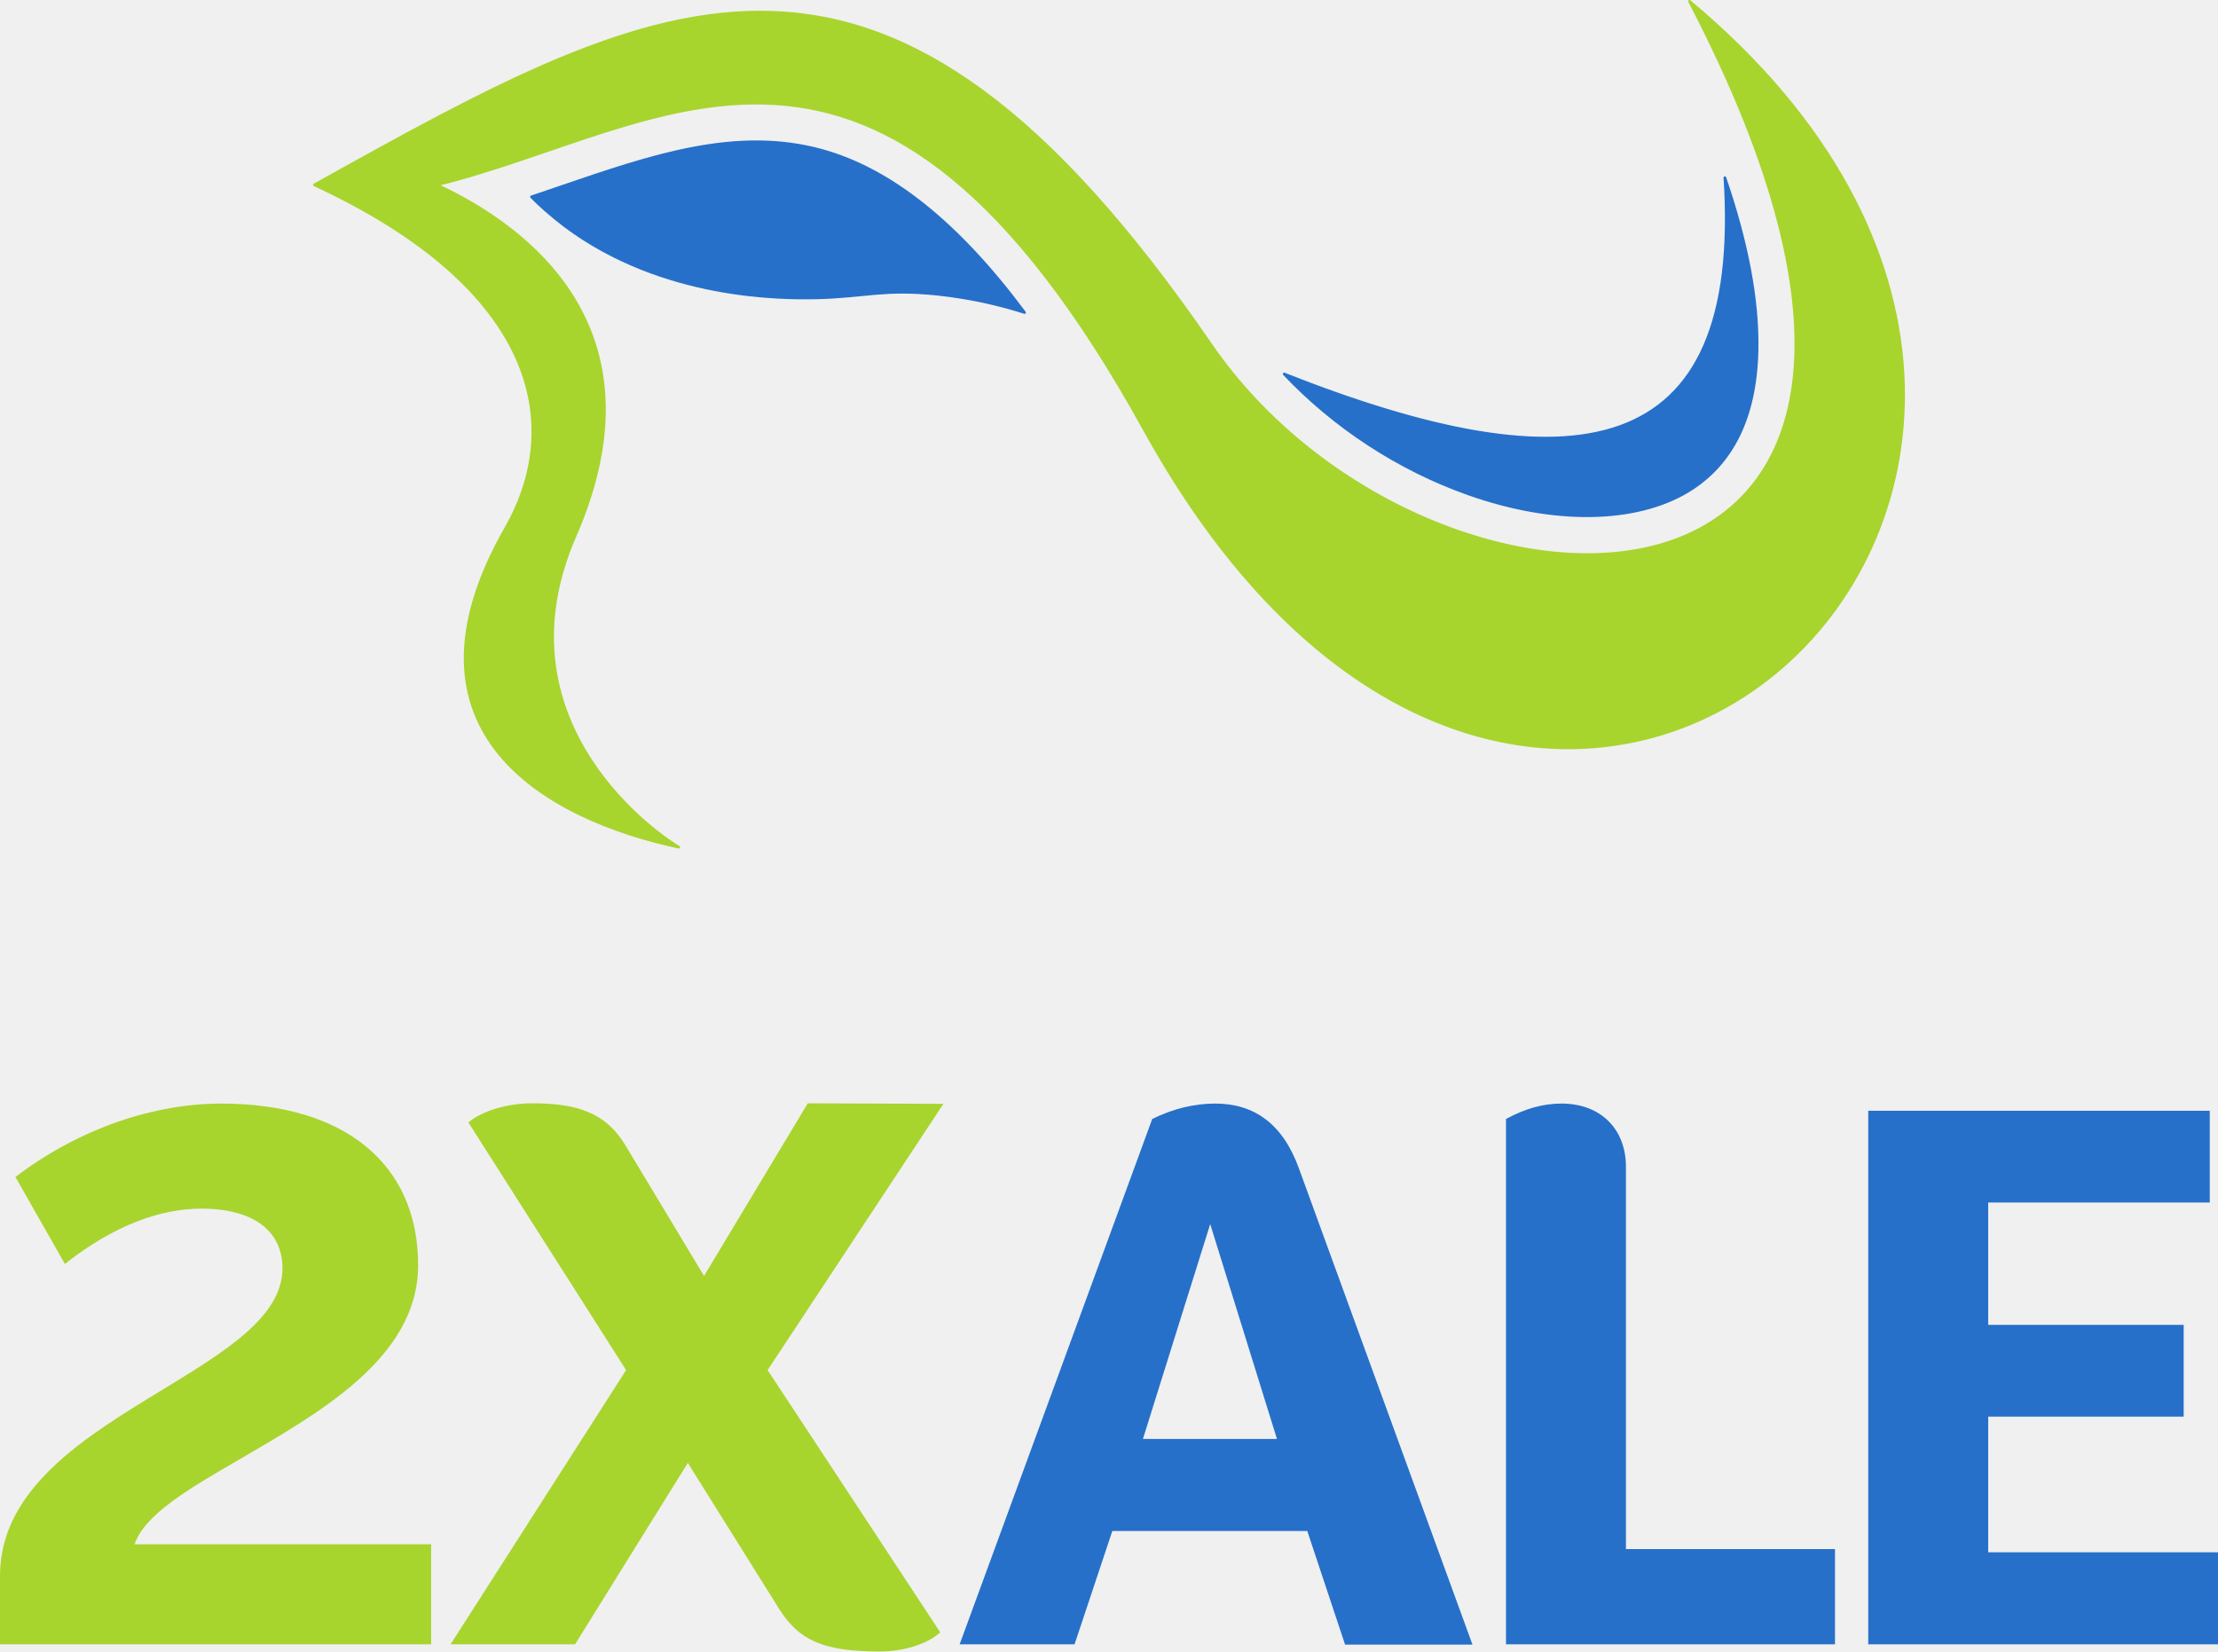
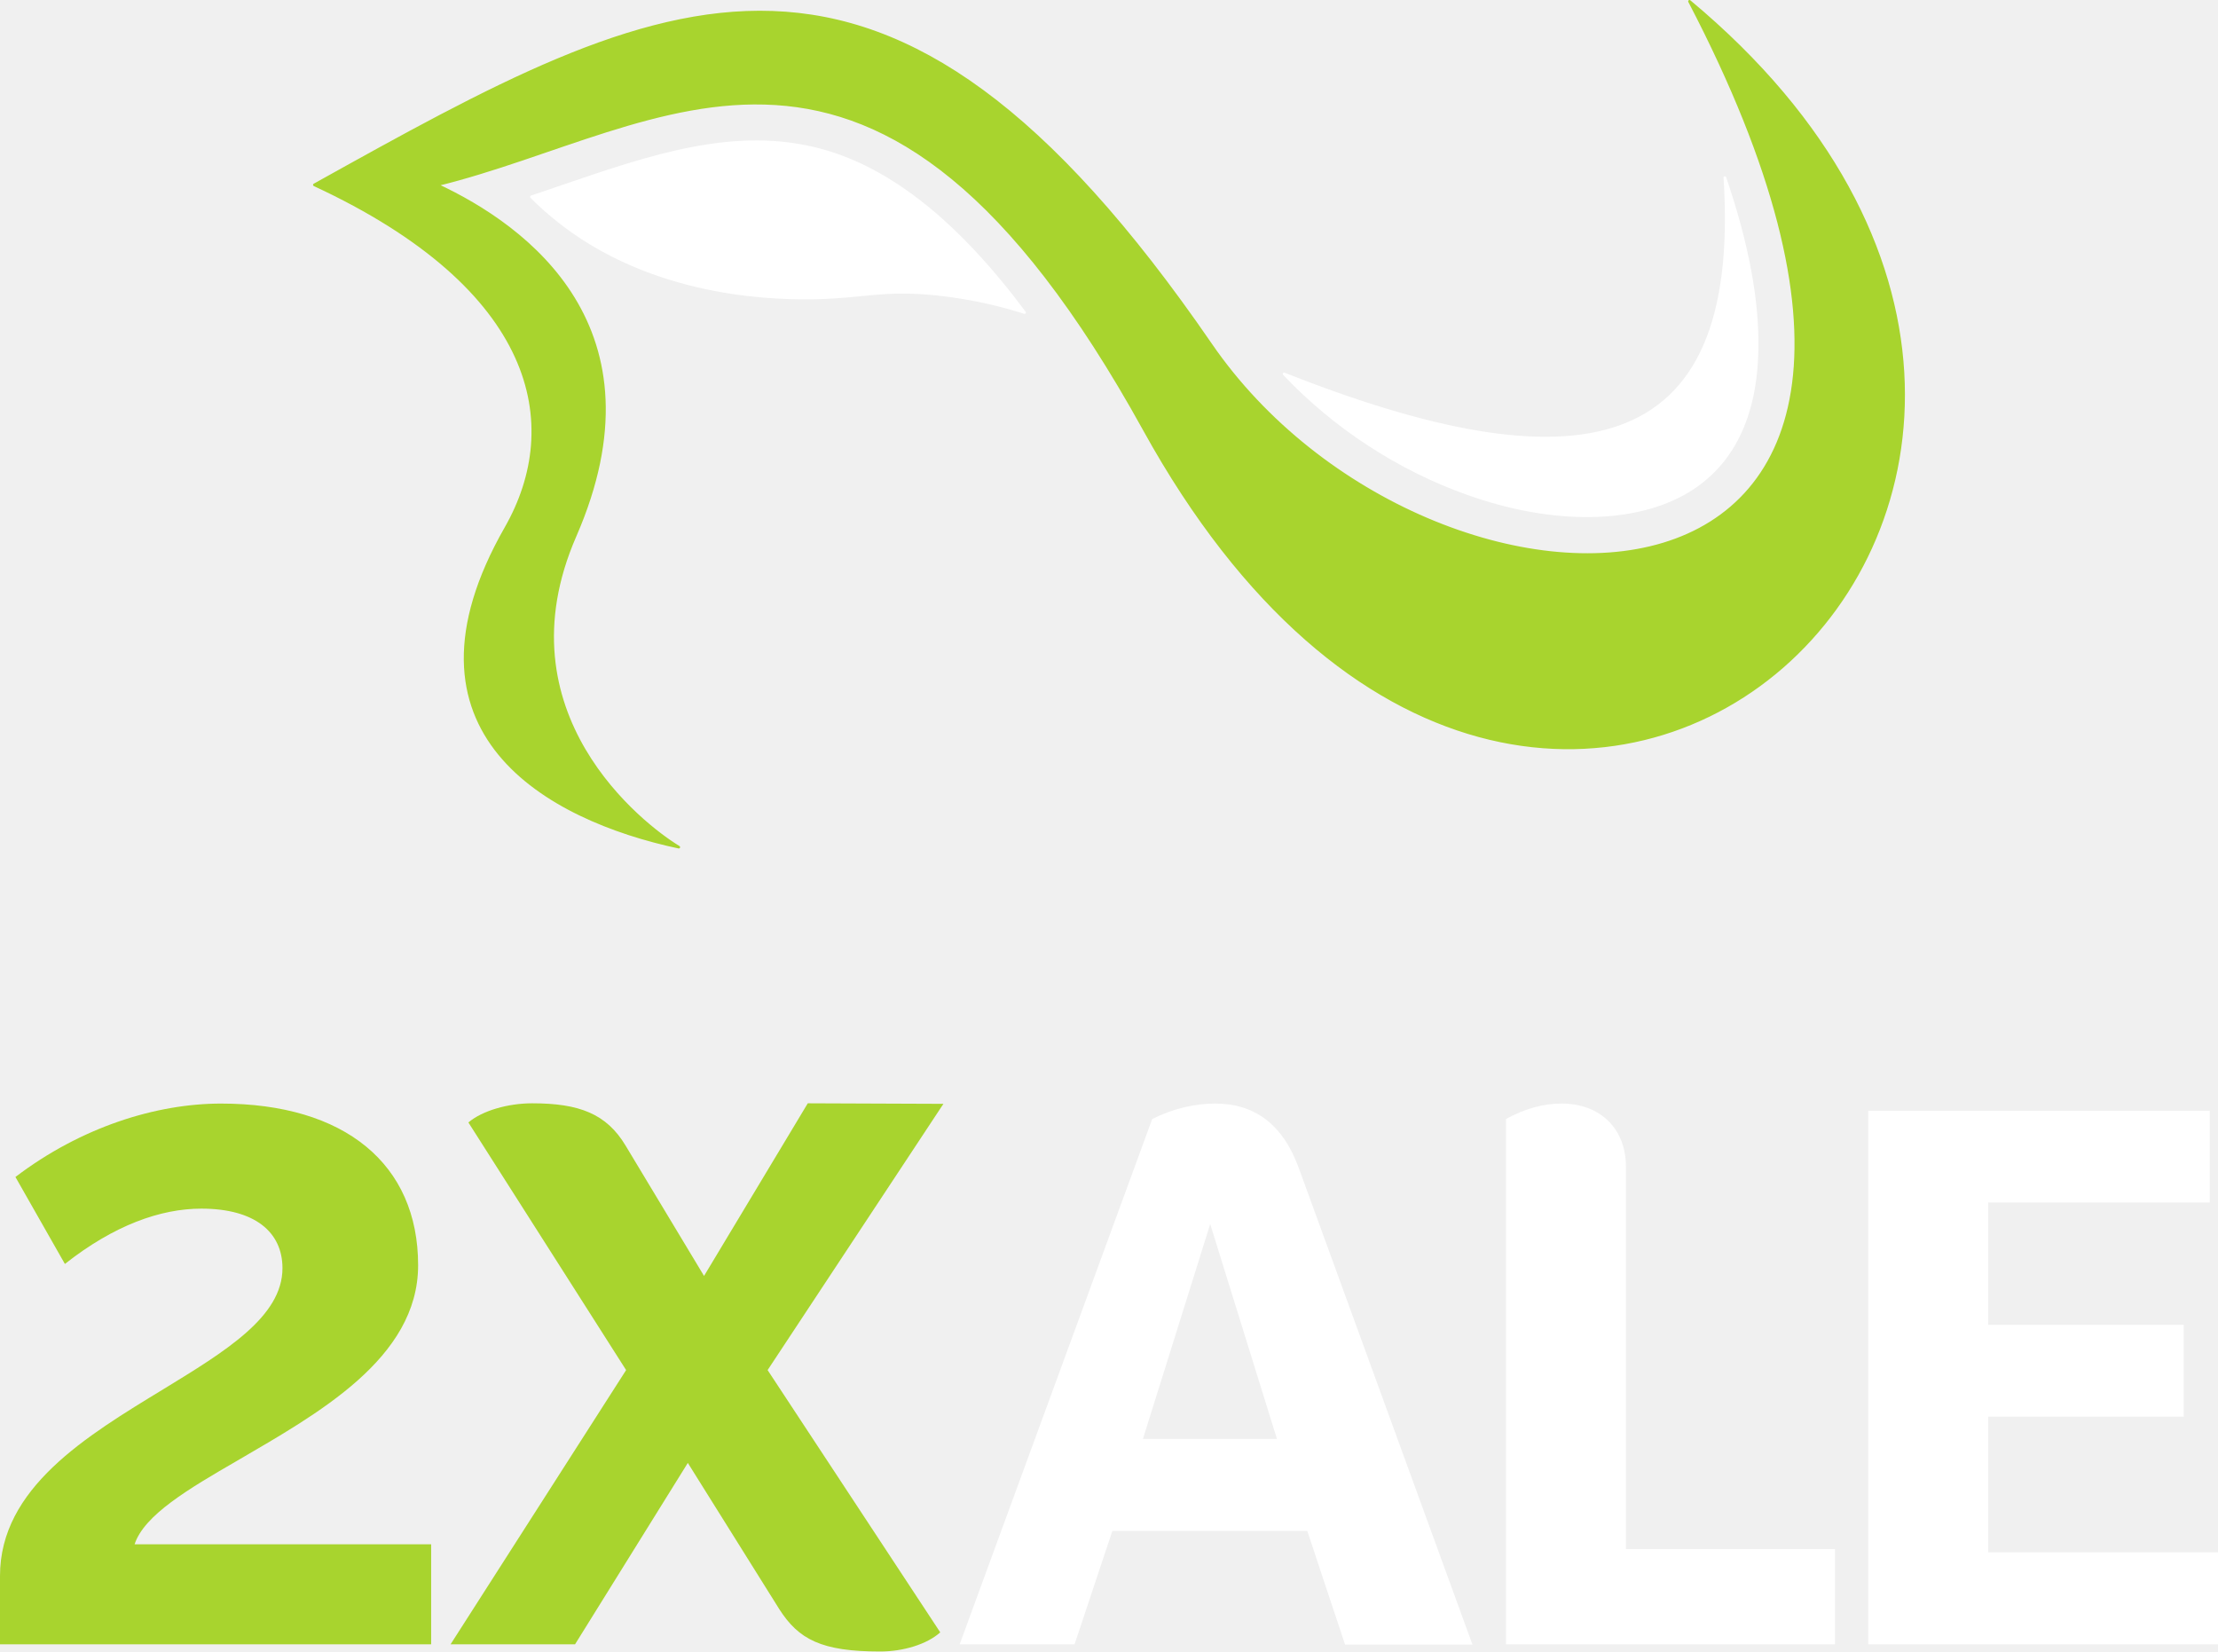
- <svg xmlns="http://www.w3.org/2000/svg" version="1.1" x="0px" y="0px" width="833.9px" height="621px" viewBox="0 0 833.9 621" style="enable-background:new 0 0 833.9 621;" xml:space="preserve">
-   <style type="text/css">
+ <svg xmlns="http://www.w3.org/2000/svg" version="1.1" x="0px" y="0px" width="833.9px" height="621px" viewBox="0 0 833.9 621" style="enable-background:new 0 0 833.9 621;" xml:space="preserve" id="svg2">
+   <style type="text/css" id="style4">
	.st0{fill:#A8D42E;}
	.st1{fill:#2670CA;}
	.st2{fill:#A8D42E;stroke:#A8D42E;stroke-linecap:round;stroke-linejoin:round;stroke-miterlimit:10;}
	.st3{fill:#2670CA;stroke:#2670CA;stroke-linecap:round;stroke-linejoin:round;stroke-miterlimit:10;}
</style>
-   <defs>
- </defs>
-   <g>
-     <g>
-       <g>
-         <path class="st0" d="M216.2,618.2h-46.8l66-103.1l-59.3-93.1c5.3-4.5,15-7.2,24-7.2c17.6,0,27.9,3.9,35.1,15.9l29.5,49l39-64.9     l51,0.2l-66.1,100.1l64.9,98.6c-5,4.5-13.9,7.2-22.6,7.2c-22,0-30.6-4.5-37.9-15.9L258.6,550L216.2,618.2z" />
-         <path class="st1" d="M491.5,575.6h-73.3L404,618.2h-43.2l72.4-197.5c7.8-3.9,15.9-5.8,23.7-5.8c14.5,0,25.4,7.5,31.5,24.5     l65.2,178.9h-47.9L491.5,575.6z M480.1,541L455,460.2L429.7,541H480.1z" />
-         <path class="st1" d="M689.9,582.3v35.9H566.2V420.7c7.2-3.9,13.9-5.8,20.9-5.8c14.8,0,24.2,9.7,24.2,23.7v143.8H689.9z" />
-         <path class="st1" d="M833.9,583.7v34.5H702.4V417.6h128.4v34.5h-83.3v46h73.5v34.5h-73.5v51H833.9z" />
-       </g>
-       <g>
-         <path class="st0" d="M162.1,580.5v37.7H0v-25.7c0-33.1,32.5-52.6,61.4-70.2c23.4-14.3,44.8-27.3,44.8-45.5     c0-13.6-10.4-22.4-30.5-22.4c-15.3,0-32.8,6.2-51.3,20.8L5.8,442.5c24.7-18.8,53-27.6,77.3-27.6c46.5,0,74.1,22.7,74.1,60.8     c0,35.1-38,55.9-67.9,73.4c-18.5,10.7-35.1,20.5-38.7,31.5H162.1z" />
-       </g>
-     </g>
-     <g>
-       <path class="st2" d="M118.2,69.5c133-74,214-119,337,60c81.8,119.1,312,124,180-129c216,180-54.6,433.5-205,161    c-101-183-180-113-266-92c33.8,15.7,86,54,52,132c-29.1,66.7,25.4,108.8,39,117c-49.2-10.5-109-43-65-120    C212.4,159.6,202.2,108.5,118.2,69.5z" />
-       <path class="st3" d="M309.2,56.6c-32.3-9-64.3,2-98.2,13.6c-3.7,1.3-7.4,2.5-11.2,3.8c2.7,2.8,7,6.7,12.5,10.9    c36.9,27.7,82.3,27.3,94.4,27.1c18.5-0.4,25.3-3.5,45.7-1.4c14,1.5,25.3,4.5,32.8,6.9C360.1,83.8,335,63.8,309.2,56.6z" />
-       <path class="st3" d="M552.1,185.7c31.9,11.3,62.7,10.9,82.5-1c16.7-10.1,25.5-27.9,26-53.1c0.4-18.6-3.7-40.3-12.1-64.8    c7,108.3-57.1,116.7-165.7,73.8C501.7,160.6,526,176.5,552.1,185.7z" />
-     </g>
+   <defs id="defs6" />
+   <path style="fill:#a8d42e" id="path14" d="m 216.2,618.2 -46.8,0 66,-103.1 -59.3,-93.1 c 5.3,-4.5 15,-7.2 24,-7.2 17.6,0 27.9,3.9 35.1,15.9 l 29.5,49 39,-64.9 51,0.2 -66.1,100.1 64.9,98.6 c -5,4.5 -13.9,7.2 -22.6,7.2 -22,0 -30.6,-4.5 -37.9,-15.9 l -34.4,-55 -42.4,68.2 z" class="st0" />
+   <path style="fill:#ffffff" id="path16" d="m 491.5,575.6 -73.3,0 -14.2,42.6 -43.2,0 72.4,-197.5 c 7.8,-3.9 15.9,-5.8 23.7,-5.8 14.5,0 25.4,7.5 31.5,24.5 l 65.2,178.9 -47.9,0 -14.2,-42.7 z M 480.1,541 455,460.2 429.7,541 l 50.4,0 z" class="st1" />
+   <path style="fill:#ffffff" id="path18" d="m 689.9,582.3 0,35.9 -123.7,0 0,-197.5 c 7.2,-3.9 13.9,-5.8 20.9,-5.8 14.8,0 24.2,9.7 24.2,23.7 l 0,143.8 78.6,0 z" class="st1" />
+   <path style="fill:#ffffff" id="path20" d="m 833.9,583.7 0,34.5 -131.5,0 0,-200.6 128.4,0 0,34.5 -83.3,0 0,46 73.5,0 0,34.5 -73.5,0 0,51 86.4,0 z" class="st1" />
+   <g id="g22">
+     <path class="st0" d="m 162.1,580.5 0,37.7 -162.1,0 0,-25.7 c 0,-33.1 32.5,-52.6 61.4,-70.2 23.4,-14.3 44.8,-27.3 44.8,-45.5 0,-13.6 -10.4,-22.4 -30.5,-22.4 -15.3,0 -32.8,6.2 -51.3,20.8 L 5.8,442.5 c 24.7,-18.8 53,-27.6 77.3,-27.6 46.5,0 74.1,22.7 74.1,60.8 0,35.1 -38,55.9 -67.9,73.4 -18.5,10.7 -35.1,20.5 -38.7,31.5 l 111.5,0 z" id="path24" style="fill:#a8d42e" />
  </g>
+   <path class="st2" d="m 118.2,69.5 c 133,-74 214,-119 337,60 81.8,119.1 312,124 180,-129 216,180 -54.6,433.5 -205,161 -101,-183 -180,-113 -266,-92 33.8,15.7 86,54 52,132 -29.1,66.7 25.4,108.8 39,117 -49.2,-10.5 -109,-43 -65,-120 22.2,-38.9 12,-90 -72,-129 z" id="path28" style="fill:#a8d42e;stroke:#a8d42e;stroke-linecap:round;stroke-linejoin:round;stroke-miterlimit:10" />
+   <path class="st3" d="m 309.2,56.6 c -32.3,-9 -64.3,2 -98.2,13.6 -3.7,1.3 -7.4,2.5 -11.2,3.8 2.7,2.8 7,6.7 12.5,10.9 36.9,27.7 82.3,27.3 94.4,27.1 18.5,-0.4 25.3,-3.5 45.7,-1.4 14,1.5 25.3,4.5 32.8,6.9 C 360.1,83.8 335,63.8 309.2,56.6 Z" id="path30" style="fill:#ffffff;stroke:#ffffff;stroke-linecap:round;stroke-linejoin:round;stroke-miterlimit:10;stroke-opacity:1" />
+   <path class="st3" d="m 552.1,185.7 c 31.9,11.3 62.7,10.9 82.5,-1 16.7,-10.1 25.5,-27.9 26,-53.1 0.4,-18.6 -3.7,-40.3 -12.1,-64.8 7,108.3 -57.1,116.7 -165.7,73.8 18.9,20 43.2,35.9 69.3,45.1 z" id="path32" style="fill:#ffffff;stroke:#ffffff;stroke-linecap:round;stroke-linejoin:round;stroke-miterlimit:10;stroke-opacity:1" />
</svg>
